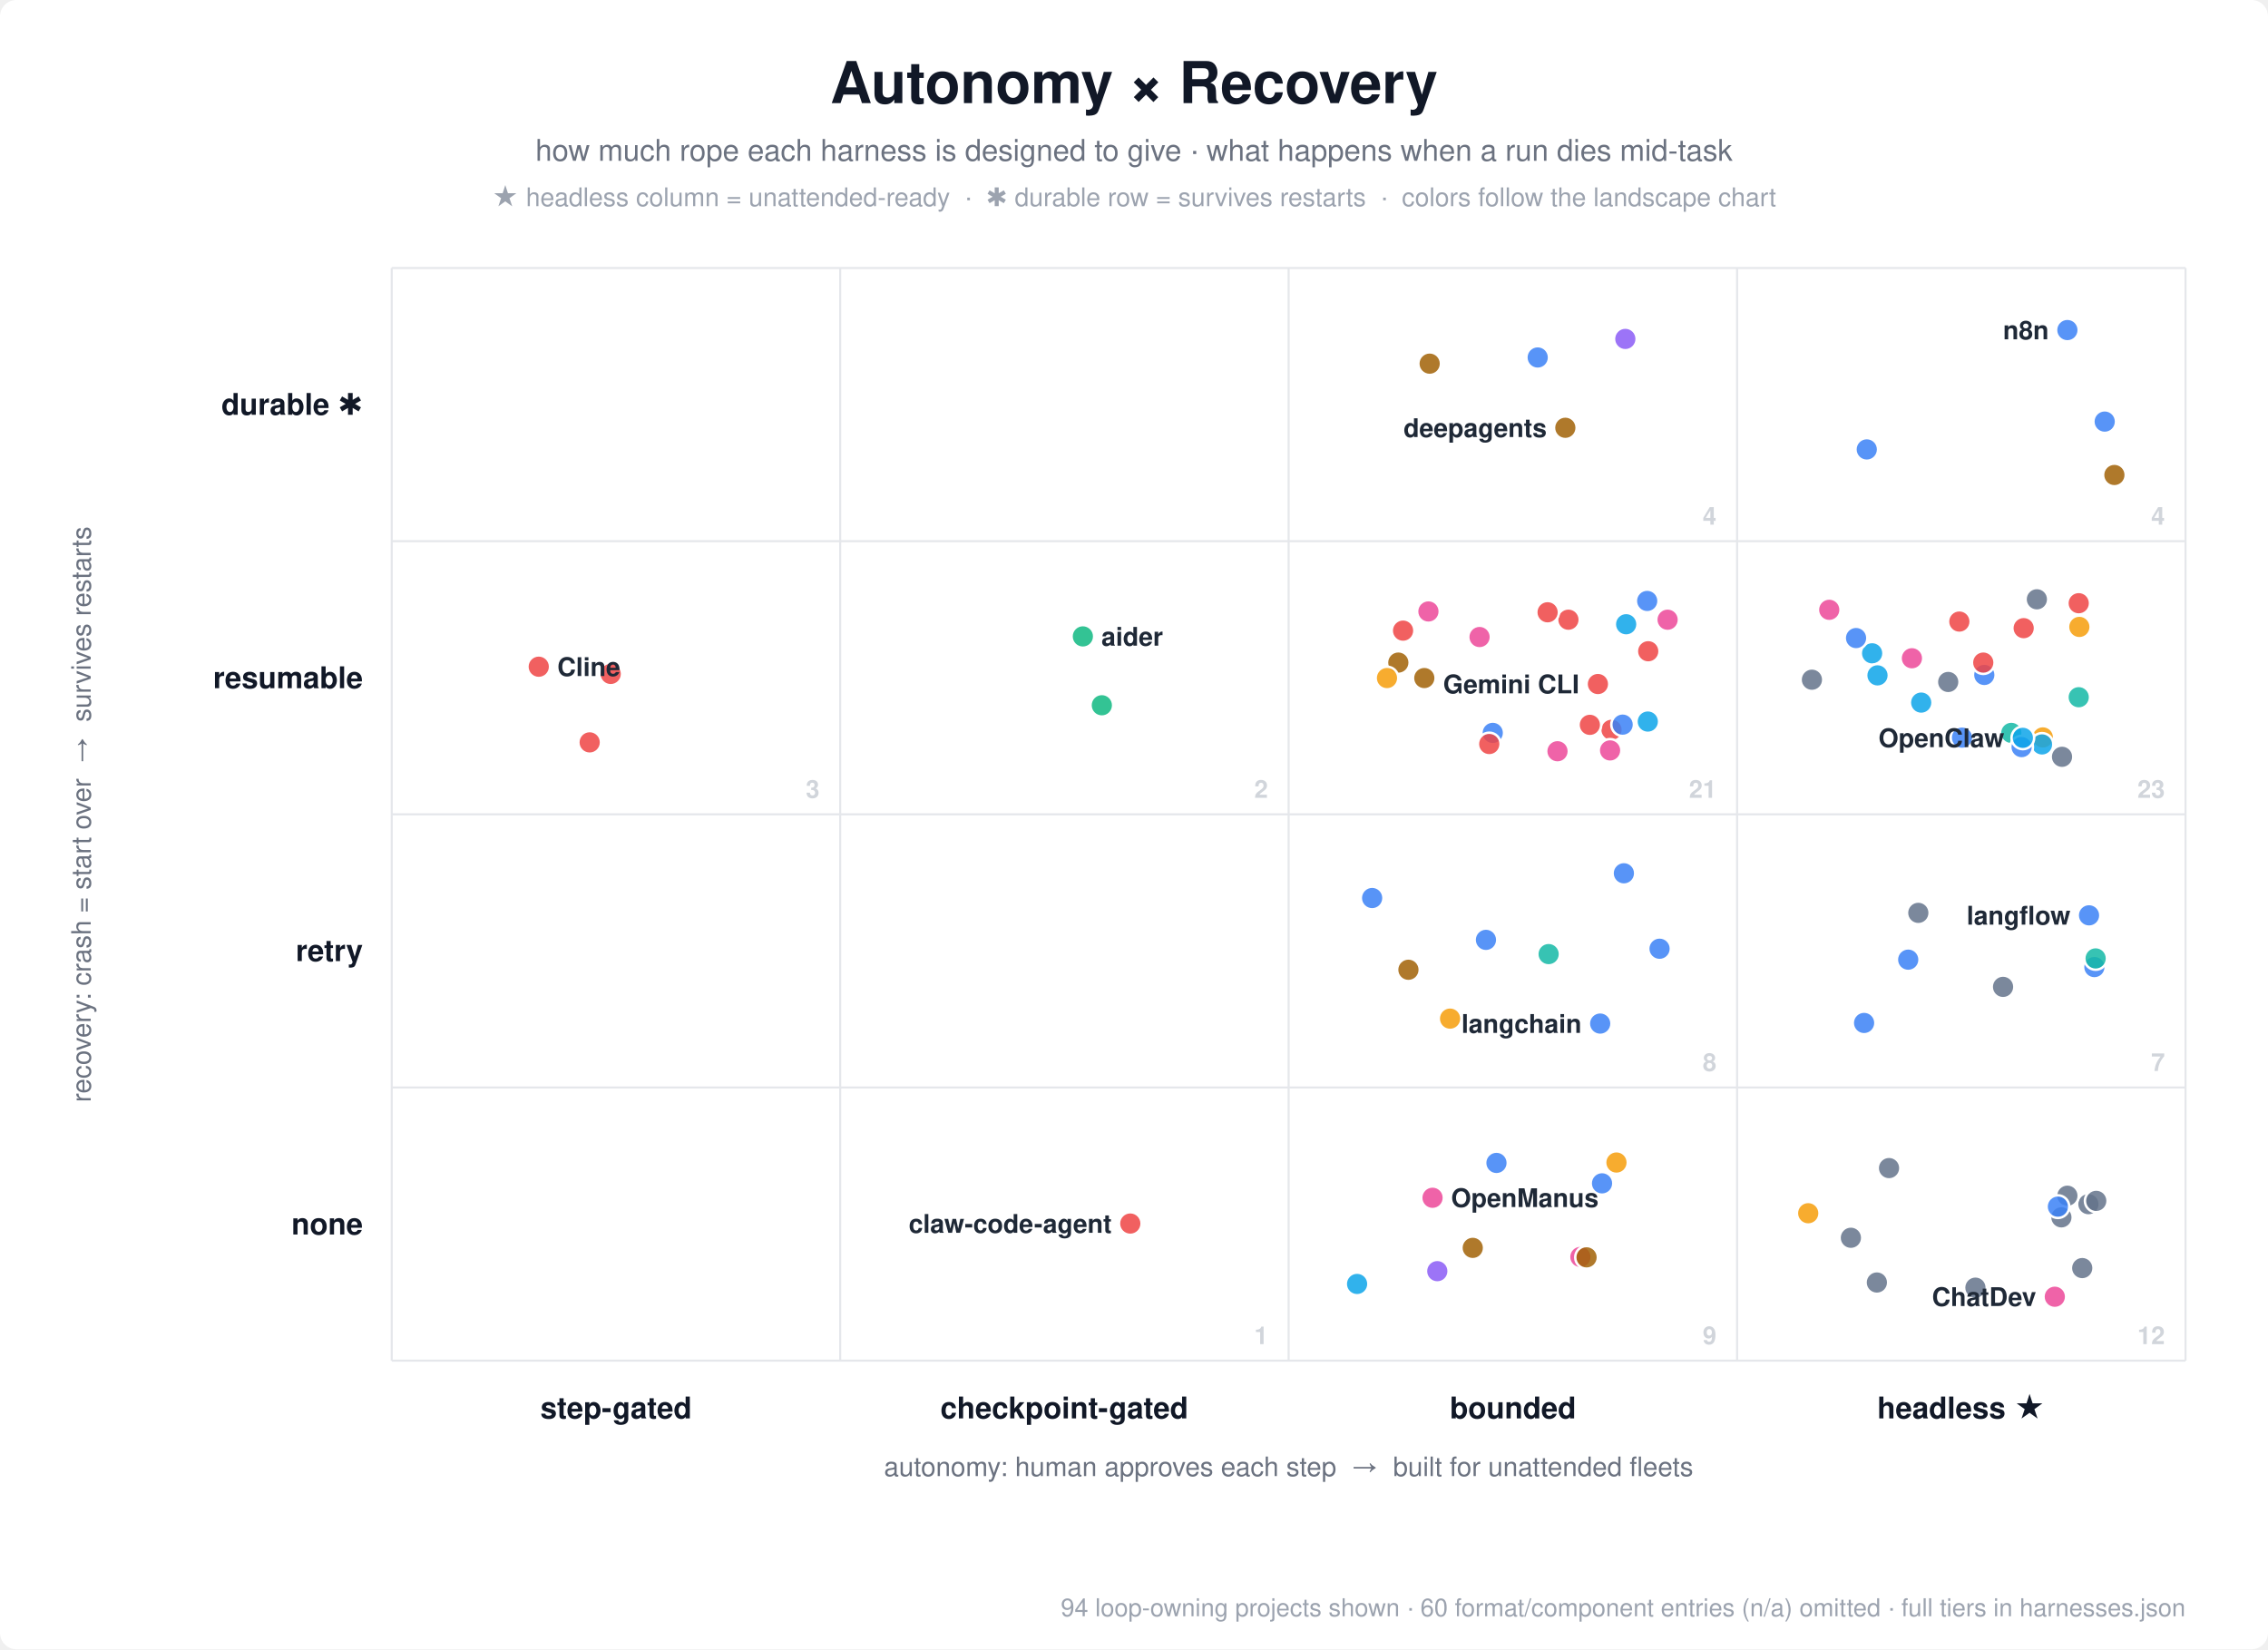
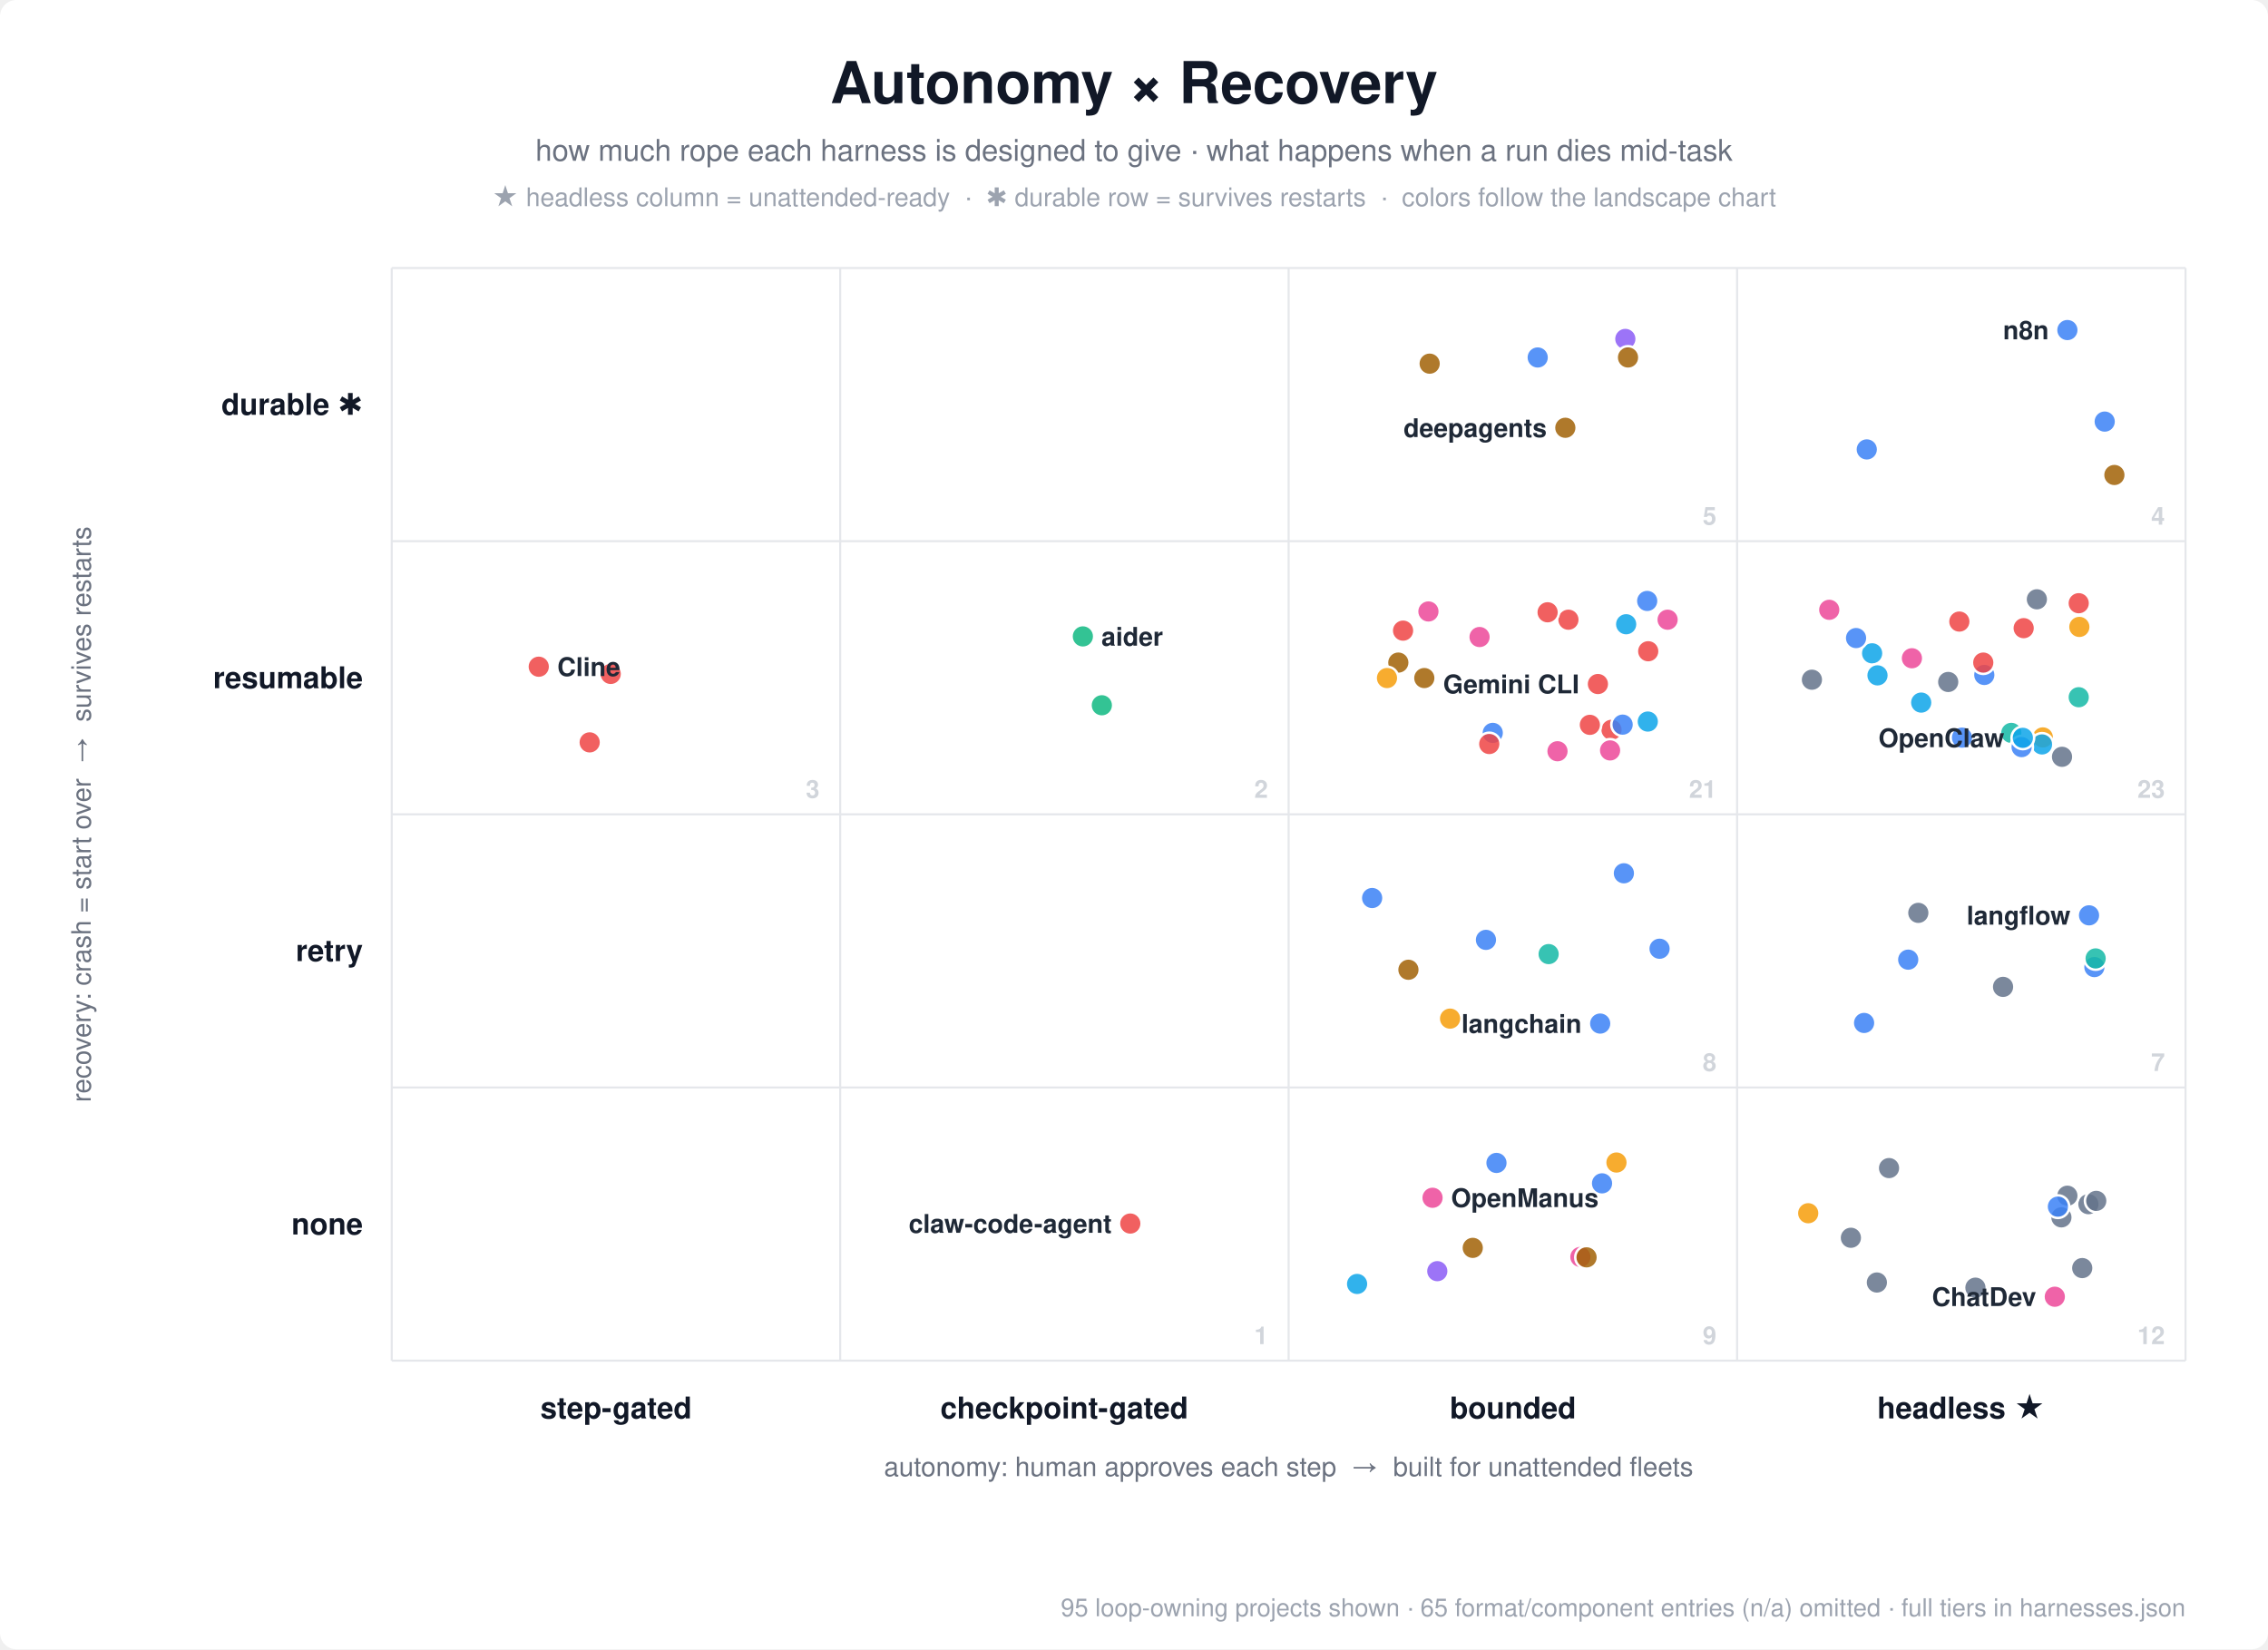
<svg xmlns="http://www.w3.org/2000/svg" viewBox="0 0 1100 800" font-family="-apple-system, 'Segoe UI', Helvetica, Arial, sans-serif">
  <rect width="1100" height="800" fill="#ffffff" rx="8" />
  <text x="550.0" y="50" text-anchor="middle" font-size="28" font-weight="700" fill="#111827">Autonomy × Recovery</text>
  <text x="550.0" y="78" text-anchor="middle" font-size="14.5" fill="#6b7280">how much rope each harness is designed to give · what happens when a run dies mid-task</text>
  <text x="550.0" y="100" text-anchor="middle" font-size="12.5" fill="#9ca3af">★ headless column = unattended-ready  ·  ✱ durable row = survives restarts  ·  colors follow the landscape chart</text>
  <line x1="190.0" y1="130" x2="190.0" y2="660" stroke="#e5e7eb" stroke-width="1" />
  <line x1="407.5" y1="130" x2="407.5" y2="660" stroke="#e5e7eb" stroke-width="1" />
  <line x1="625.0" y1="130" x2="625.0" y2="660" stroke="#e5e7eb" stroke-width="1" />
  <line x1="842.5" y1="130" x2="842.5" y2="660" stroke="#e5e7eb" stroke-width="1" />
  <line x1="1060.0" y1="130" x2="1060.0" y2="660" stroke="#e5e7eb" stroke-width="1" />
  <line x1="190" y1="130.0" x2="1060" y2="130.0" stroke="#e5e7eb" stroke-width="1" />
  <line x1="190" y1="262.5" x2="1060" y2="262.5" stroke="#e5e7eb" stroke-width="1" />
  <line x1="190" y1="395.0" x2="1060" y2="395.0" stroke="#e5e7eb" stroke-width="1" />
  <line x1="190" y1="527.5" x2="1060" y2="527.5" stroke="#e5e7eb" stroke-width="1" />
  <line x1="190" y1="660.0" x2="1060" y2="660.0" stroke="#e5e7eb" stroke-width="1" />
  <text x="298.8" y="688" text-anchor="middle" font-size="14.5" font-weight="600" fill="#111827">step-gated</text>
  <text x="516.2" y="688" text-anchor="middle" font-size="14.5" font-weight="600" fill="#111827">checkpoint-gated</text>
  <text x="733.8" y="688" text-anchor="middle" font-size="14.5" font-weight="600" fill="#111827">bounded</text>
  <text x="951.2" y="688" text-anchor="middle" font-size="14.5" font-weight="600" fill="#111827">headless ★</text>
  <text x="625.0" y="716" text-anchor="middle" font-size="13" fill="#6b7280">autonomy: human approves each step  →  built for unattended fleets</text>
  <text x="176" y="598.8" text-anchor="end" font-size="14.5" font-weight="600" fill="#111827">none</text>
  <text x="176" y="466.2" text-anchor="end" font-size="14.5" font-weight="600" fill="#111827">retry</text>
  <text x="176" y="333.8" text-anchor="end" font-size="14.5" font-weight="600" fill="#111827">resumable</text>
  <text x="176" y="201.2" text-anchor="end" font-size="14.5" font-weight="600" fill="#111827">durable ✱</text>
  <text x="44" y="395" font-size="13" fill="#6b7280" transform="rotate(-90 44 395)" text-anchor="middle">recovery: crash = start over  →  survives restarts</text>
  <text x="832.5" y="652.0" text-anchor="end" font-size="12" fill="#d1d5db" font-weight="700">9</text>
-   <text x="832.5" y="254.5" text-anchor="end" font-size="12" fill="#d1d5db" font-weight="700">4</text>
+   <text x="832.5" y="254.5" text-anchor="end" font-size="12" fill="#d1d5db" font-weight="700">5</text>
  <text x="832.5" y="387.0" text-anchor="end" font-size="12" fill="#d1d5db" font-weight="700">21</text>
  <text x="397.5" y="387.0" text-anchor="end" font-size="12" fill="#d1d5db" font-weight="700">3</text>
  <text x="1050.0" y="387.0" text-anchor="end" font-size="12" fill="#d1d5db" font-weight="700">23</text>
  <text x="615.0" y="652.0" text-anchor="end" font-size="12" fill="#d1d5db" font-weight="700">1</text>
  <text x="832.5" y="519.5" text-anchor="end" font-size="12" fill="#d1d5db" font-weight="700">8</text>
  <text x="1050.0" y="652.0" text-anchor="end" font-size="12" fill="#d1d5db" font-weight="700">12</text>
  <text x="1050.0" y="254.5" text-anchor="end" font-size="12" fill="#d1d5db" font-weight="700">4</text>
  <text x="1050.0" y="519.5" text-anchor="end" font-size="12" fill="#d1d5db" font-weight="700">7</text>
  <text x="615.0" y="387.0" text-anchor="end" font-size="12" fill="#d1d5db" font-weight="700">2</text>
  <circle cx="958.1" cy="624.6" r="5.5" fill="#64748b" fill-opacity="0.85" stroke="#ffffff" stroke-width="1.2" />
  <circle cx="931.8" cy="340.8" r="5.5" fill="#0ea5e9" fill-opacity="0.85" stroke="#ffffff" stroke-width="1.2" />
  <circle cx="916.2" cy="566.6" r="5.5" fill="#64748b" fill-opacity="0.85" stroke="#ffffff" stroke-width="1.2" />
  <circle cx="897.7" cy="600.4" r="5.5" fill="#64748b" fill-opacity="0.85" stroke="#ffffff" stroke-width="1.2" />
  <circle cx="703.3" cy="494.1" r="5.5" fill="#f59e0b" fill-opacity="0.85" stroke="#ffffff" stroke-width="1.2" />
  <circle cx="781.6" cy="354.0" r="5.5" fill="#ef4444" fill-opacity="0.85" stroke="#ffffff" stroke-width="1.2" />
  <circle cx="1009.9" cy="615.1" r="5.5" fill="#64748b" fill-opacity="0.85" stroke="#ffffff" stroke-width="1.2" />
  <circle cx="930.4" cy="442.8" r="5.5" fill="#64748b" fill-opacity="0.85" stroke="#ffffff" stroke-width="1.2" />
  <circle cx="725.8" cy="564.1" r="5.5" fill="#3b82f6" fill-opacity="0.85" stroke="#ffffff" stroke-width="1.2" />
  <circle cx="887.2" cy="295.8" r="5.5" fill="#ec4899" fill-opacity="0.85" stroke="#ffffff" stroke-width="1.2" />
  <circle cx="971.5" cy="478.7" r="5.5" fill="#64748b" fill-opacity="0.85" stroke="#ffffff" stroke-width="1.2" />
  <circle cx="784.0" cy="563.9" r="5.5" fill="#f59e0b" fill-opacity="0.85" stroke="#ffffff" stroke-width="1.2" />
  <circle cx="975.5" cy="355.5" r="5.5" fill="#14b8a6" fill-opacity="0.85" stroke="#ffffff" stroke-width="1.2" />
  <circle cx="777.0" cy="574.0" r="5.5" fill="#3b82f6" fill-opacity="0.85" stroke="#ffffff" stroke-width="1.2" />
  <circle cx="697.1" cy="616.6" r="5.5" fill="#8b5cf6" fill-opacity="0.85" stroke="#ffffff" stroke-width="1.2" />
  <circle cx="548.2" cy="593.5" r="5.5" fill="#ef4444" fill-opacity="0.85" stroke="#ffffff" stroke-width="1.2" />
  <circle cx="877.0" cy="588.5" r="5.5" fill="#f59e0b" fill-opacity="0.85" stroke="#ffffff" stroke-width="1.2" />
  <circle cx="788.3" cy="164.4" r="5.5" fill="#8b5cf6" fill-opacity="0.85" stroke="#ffffff" stroke-width="1.2" />
  <circle cx="714.3" cy="605.3" r="5.5" fill="#a16207" fill-opacity="0.85" stroke="#ffffff" stroke-width="1.2" />
  <circle cx="878.8" cy="329.7" r="5.5" fill="#64748b" fill-opacity="0.85" stroke="#ffffff" stroke-width="1.2" />
  <circle cx="1012.9" cy="584.1" r="5.5" fill="#64748b" fill-opacity="0.85" stroke="#ffffff" stroke-width="1.2" />
  <circle cx="910.3" cy="622.1" r="5.5" fill="#64748b" fill-opacity="0.85" stroke="#ffffff" stroke-width="1.2" />
  <circle cx="1016.7" cy="582.5" r="5.5" fill="#64748b" fill-opacity="0.85" stroke="#ffffff" stroke-width="1.2" />
  <circle cx="658.2" cy="622.8" r="5.5" fill="#0ea5e9" fill-opacity="0.85" stroke="#ffffff" stroke-width="1.2" />
+   <circle cx="789.6" cy="173.4" r="5.5" fill="#a16207" fill-opacity="0.85" stroke="#ffffff" stroke-width="1.2" />
  <circle cx="1002.7" cy="580.0" r="5.5" fill="#64748b" fill-opacity="0.85" stroke="#ffffff" stroke-width="1.2" />
  <circle cx="1000.1" cy="367.1" r="5.5" fill="#64748b" fill-opacity="0.85" stroke="#ffffff" stroke-width="1.2" />
  <circle cx="798.9" cy="291.5" r="5.5" fill="#3b82f6" fill-opacity="0.85" stroke="#ffffff" stroke-width="1.2" />
  <circle cx="678.2" cy="321.4" r="5.5" fill="#a16207" fill-opacity="0.85" stroke="#ffffff" stroke-width="1.2" />
  <circle cx="999.8" cy="590.5" r="5.5" fill="#64748b" fill-opacity="0.85" stroke="#ffffff" stroke-width="1.2" />
  <circle cx="787.6" cy="423.6" r="5.5" fill="#3b82f6" fill-opacity="0.85" stroke="#ffffff" stroke-width="1.2" />
  <circle cx="998.1" cy="585.3" r="5.5" fill="#3b82f6" fill-opacity="0.85" stroke="#ffffff" stroke-width="1.2" />
  <circle cx="1025.5" cy="230.4" r="5.5" fill="#a16207" fill-opacity="0.85" stroke="#ffffff" stroke-width="1.2" />
  <circle cx="987.9" cy="290.7" r="5.5" fill="#64748b" fill-opacity="0.85" stroke="#ffffff" stroke-width="1.2" />
  <circle cx="690.8" cy="328.9" r="5.5" fill="#a16207" fill-opacity="0.85" stroke="#ffffff" stroke-width="1.2" />
  <circle cx="672.7" cy="328.9" r="5.5" fill="#f59e0b" fill-opacity="0.85" stroke="#ffffff" stroke-width="1.2" />
  <circle cx="724.0" cy="355.5" r="5.5" fill="#3b82f6" fill-opacity="0.85" stroke="#ffffff" stroke-width="1.2" />
  <circle cx="990.8" cy="357.7" r="5.5" fill="#f59e0b" fill-opacity="0.85" stroke="#ffffff" stroke-width="1.2" />
  <circle cx="1015.8" cy="469.1" r="5.5" fill="#3b82f6" fill-opacity="0.85" stroke="#ffffff" stroke-width="1.2" />
  <circle cx="1016.4" cy="464.9" r="5.5" fill="#14b8a6" fill-opacity="0.85" stroke="#ffffff" stroke-width="1.2" />
  <circle cx="766.5" cy="609.7" r="5.5" fill="#ec4899" fill-opacity="0.85" stroke="#ffffff" stroke-width="1.2" />
  <circle cx="808.8" cy="300.6" r="5.5" fill="#ec4899" fill-opacity="0.85" stroke="#ffffff" stroke-width="1.2" />
  <circle cx="717.6" cy="309.0" r="5.5" fill="#ec4899" fill-opacity="0.85" stroke="#ffffff" stroke-width="1.2" />
  <circle cx="951.6" cy="357.8" r="5.5" fill="#3b82f6" fill-opacity="0.85" stroke="#ffffff" stroke-width="1.2" />
  <circle cx="799.2" cy="350.0" r="5.5" fill="#0ea5e9" fill-opacity="0.85" stroke="#ffffff" stroke-width="1.2" />
  <circle cx="944.9" cy="330.8" r="5.5" fill="#64748b" fill-opacity="0.85" stroke="#ffffff" stroke-width="1.2" />
  <circle cx="788.7" cy="302.8" r="5.5" fill="#0ea5e9" fill-opacity="0.85" stroke="#ffffff" stroke-width="1.2" />
  <circle cx="990.4" cy="361.1" r="5.5" fill="#0ea5e9" fill-opacity="0.85" stroke="#ffffff" stroke-width="1.2" />
  <circle cx="693.4" cy="176.4" r="5.5" fill="#a16207" fill-opacity="0.85" stroke="#ffffff" stroke-width="1.2" />
  <circle cx="1008.5" cy="304.1" r="5.5" fill="#f59e0b" fill-opacity="0.85" stroke="#ffffff" stroke-width="1.2" />
  <circle cx="962.4" cy="327.4" r="5.5" fill="#3b82f6" fill-opacity="0.85" stroke="#ffffff" stroke-width="1.2" />
  <circle cx="722.3" cy="360.9" r="5.5" fill="#ef4444" fill-opacity="0.85" stroke="#ffffff" stroke-width="1.2" />
  <circle cx="980.5" cy="362.4" r="5.5" fill="#3b82f6" fill-opacity="0.85" stroke="#ffffff" stroke-width="1.2" />
  <circle cx="905.4" cy="218.0" r="5.5" fill="#3b82f6" fill-opacity="0.85" stroke="#ffffff" stroke-width="1.2" />
  <circle cx="296.2" cy="326.9" r="5.5" fill="#ef4444" fill-opacity="0.85" stroke="#ffffff" stroke-width="1.2" />
  <circle cx="683.1" cy="470.4" r="5.5" fill="#a16207" fill-opacity="0.85" stroke="#ffffff" stroke-width="1.2" />
  <circle cx="961.9" cy="321.4" r="5.5" fill="#ef4444" fill-opacity="0.85" stroke="#ffffff" stroke-width="1.2" />
  <circle cx="799.4" cy="315.9" r="5.5" fill="#ef4444" fill-opacity="0.85" stroke="#ffffff" stroke-width="1.2" />
  <circle cx="286.0" cy="360.1" r="5.5" fill="#ef4444" fill-opacity="0.85" stroke="#ffffff" stroke-width="1.2" />
  <circle cx="745.8" cy="173.4" r="5.5" fill="#3b82f6" fill-opacity="0.85" stroke="#ffffff" stroke-width="1.2" />
  <circle cx="760.7" cy="300.6" r="5.5" fill="#ef4444" fill-opacity="0.85" stroke="#ffffff" stroke-width="1.2" />
  <circle cx="759.2" cy="207.5" r="5.5" fill="#a16207" fill-opacity="0.85" stroke="#ffffff" stroke-width="1.2" />
  <circle cx="692.8" cy="296.6" r="5.5" fill="#ec4899" fill-opacity="0.85" stroke="#ffffff" stroke-width="1.2" />
  <circle cx="720.7" cy="455.9" r="5.5" fill="#3b82f6" fill-opacity="0.85" stroke="#ffffff" stroke-width="1.2" />
  <circle cx="769.5" cy="609.9" r="5.5" fill="#a16207" fill-opacity="0.85" stroke="#ffffff" stroke-width="1.2" />
  <circle cx="751.1" cy="462.8" r="5.5" fill="#14b8a6" fill-opacity="0.85" stroke="#ffffff" stroke-width="1.2" />
  <circle cx="996.6" cy="629.0" r="5.5" fill="#ec4899" fill-opacity="0.85" stroke="#ffffff" stroke-width="1.2" />
  <circle cx="534.4" cy="342.1" r="5.5" fill="#10b981" fill-opacity="0.85" stroke="#ffffff" stroke-width="1.2" />
  <circle cx="908.0" cy="316.9" r="5.5" fill="#0ea5e9" fill-opacity="0.85" stroke="#ffffff" stroke-width="1.2" />
  <circle cx="1020.8" cy="204.5" r="5.5" fill="#3b82f6" fill-opacity="0.85" stroke="#ffffff" stroke-width="1.2" />
  <circle cx="787.0" cy="351.5" r="5.5" fill="#3b82f6" fill-opacity="0.85" stroke="#ffffff" stroke-width="1.2" />
  <circle cx="525.2" cy="308.7" r="5.5" fill="#10b981" fill-opacity="0.85" stroke="#ffffff" stroke-width="1.2" />
  <circle cx="665.5" cy="435.6" r="5.5" fill="#3b82f6" fill-opacity="0.85" stroke="#ffffff" stroke-width="1.2" />
  <circle cx="1008.2" cy="292.6" r="5.5" fill="#ef4444" fill-opacity="0.85" stroke="#ffffff" stroke-width="1.2" />
  <circle cx="925.5" cy="465.5" r="5.5" fill="#3b82f6" fill-opacity="0.85" stroke="#ffffff" stroke-width="1.2" />
  <circle cx="780.9" cy="364.0" r="5.5" fill="#ec4899" fill-opacity="0.85" stroke="#ffffff" stroke-width="1.2" />
  <circle cx="694.8" cy="581.0" r="5.5" fill="#ec4899" fill-opacity="0.85" stroke="#ffffff" stroke-width="1.2" />
  <circle cx="755.4" cy="364.4" r="5.5" fill="#ec4899" fill-opacity="0.85" stroke="#ffffff" stroke-width="1.2" />
  <circle cx="261.3" cy="323.4" r="5.5" fill="#ef4444" fill-opacity="0.85" stroke="#ffffff" stroke-width="1.2" />
  <circle cx="680.5" cy="305.9" r="5.5" fill="#ef4444" fill-opacity="0.85" stroke="#ffffff" stroke-width="1.2" />
  <circle cx="927.3" cy="319.3" r="5.5" fill="#ec4899" fill-opacity="0.85" stroke="#ffffff" stroke-width="1.2" />
  <circle cx="1008.2" cy="338.2" r="5.5" fill="#14b8a6" fill-opacity="0.85" stroke="#ffffff" stroke-width="1.2" />
  <circle cx="771.1" cy="351.6" r="5.5" fill="#ef4444" fill-opacity="0.85" stroke="#ffffff" stroke-width="1.2" />
  <circle cx="950.3" cy="301.5" r="5.5" fill="#ef4444" fill-opacity="0.85" stroke="#ffffff" stroke-width="1.2" />
  <circle cx="750.6" cy="297.0" r="5.5" fill="#ef4444" fill-opacity="0.85" stroke="#ffffff" stroke-width="1.2" />
  <circle cx="775.0" cy="331.8" r="5.5" fill="#ef4444" fill-opacity="0.85" stroke="#ffffff" stroke-width="1.2" />
  <circle cx="804.9" cy="460.2" r="5.5" fill="#3b82f6" fill-opacity="0.85" stroke="#ffffff" stroke-width="1.2" />
  <circle cx="776.1" cy="496.5" r="5.5" fill="#3b82f6" fill-opacity="0.85" stroke="#ffffff" stroke-width="1.2" />
  <circle cx="904.1" cy="496.2" r="5.5" fill="#3b82f6" fill-opacity="0.85" stroke="#ffffff" stroke-width="1.2" />
  <circle cx="1013.2" cy="444.0" r="5.5" fill="#3b82f6" fill-opacity="0.85" stroke="#ffffff" stroke-width="1.2" />
  <circle cx="900.2" cy="309.5" r="5.5" fill="#3b82f6" fill-opacity="0.85" stroke="#ffffff" stroke-width="1.2" />
  <circle cx="981.5" cy="304.7" r="5.5" fill="#ef4444" fill-opacity="0.85" stroke="#ffffff" stroke-width="1.2" />
  <circle cx="1002.7" cy="160.1" r="5.5" fill="#3b82f6" fill-opacity="0.85" stroke="#ffffff" stroke-width="1.2" />
  <circle cx="910.6" cy="327.6" r="5.5" fill="#0ea5e9" fill-opacity="0.85" stroke="#ffffff" stroke-width="1.2" />
  <circle cx="981.1" cy="357.9" r="5.5" fill="#0ea5e9" fill-opacity="0.85" stroke="#ffffff" stroke-width="1.2" />
  <text x="703.8" y="585.5" text-anchor="start" font-size="12.5" font-weight="600" fill="#1f2937">OpenManus</text>
  <text x="750.2" y="212.0" text-anchor="end" font-size="12.5" font-weight="600" fill="#1f2937">deepagents</text>
  <text x="766.0" y="336.3" text-anchor="end" font-size="12.5" font-weight="600" fill="#1f2937">Gemini CLI</text>
  <text x="270.3" y="327.9" text-anchor="start" font-size="12.5" font-weight="600" fill="#1f2937">Cline</text>
  <text x="972.1" y="362.4" text-anchor="end" font-size="12.5" font-weight="600" fill="#1f2937">OpenClaw</text>
  <text x="539.2" y="598.0" text-anchor="end" font-size="12.5" font-weight="600" fill="#1f2937">claw-code-agent</text>
  <text x="767.1" y="501.0" text-anchor="end" font-size="12.5" font-weight="600" fill="#1f2937">langchain</text>
  <text x="987.6" y="633.5" text-anchor="end" font-size="12.5" font-weight="600" fill="#1f2937">ChatDev</text>
  <text x="993.7" y="164.6" text-anchor="end" font-size="12.5" font-weight="600" fill="#1f2937">n8n</text>
  <text x="1004.2" y="448.5" text-anchor="end" font-size="12.5" font-weight="600" fill="#1f2937">langflow</text>
  <text x="534.2" y="313.2" text-anchor="start" font-size="12.5" font-weight="600" fill="#1f2937">aider</text>
-   <text x="1060" y="784" text-anchor="end" font-size="12" fill="#9ca3af">94 loop-owning projects shown · 60 format/component entries (n/a) omitted · full tiers in harnesses.json</text>
+   <text x="1060" y="784" text-anchor="end" font-size="12" fill="#9ca3af">95 loop-owning projects shown · 65 format/component entries (n/a) omitted · full tiers in harnesses.json</text>
</svg>
